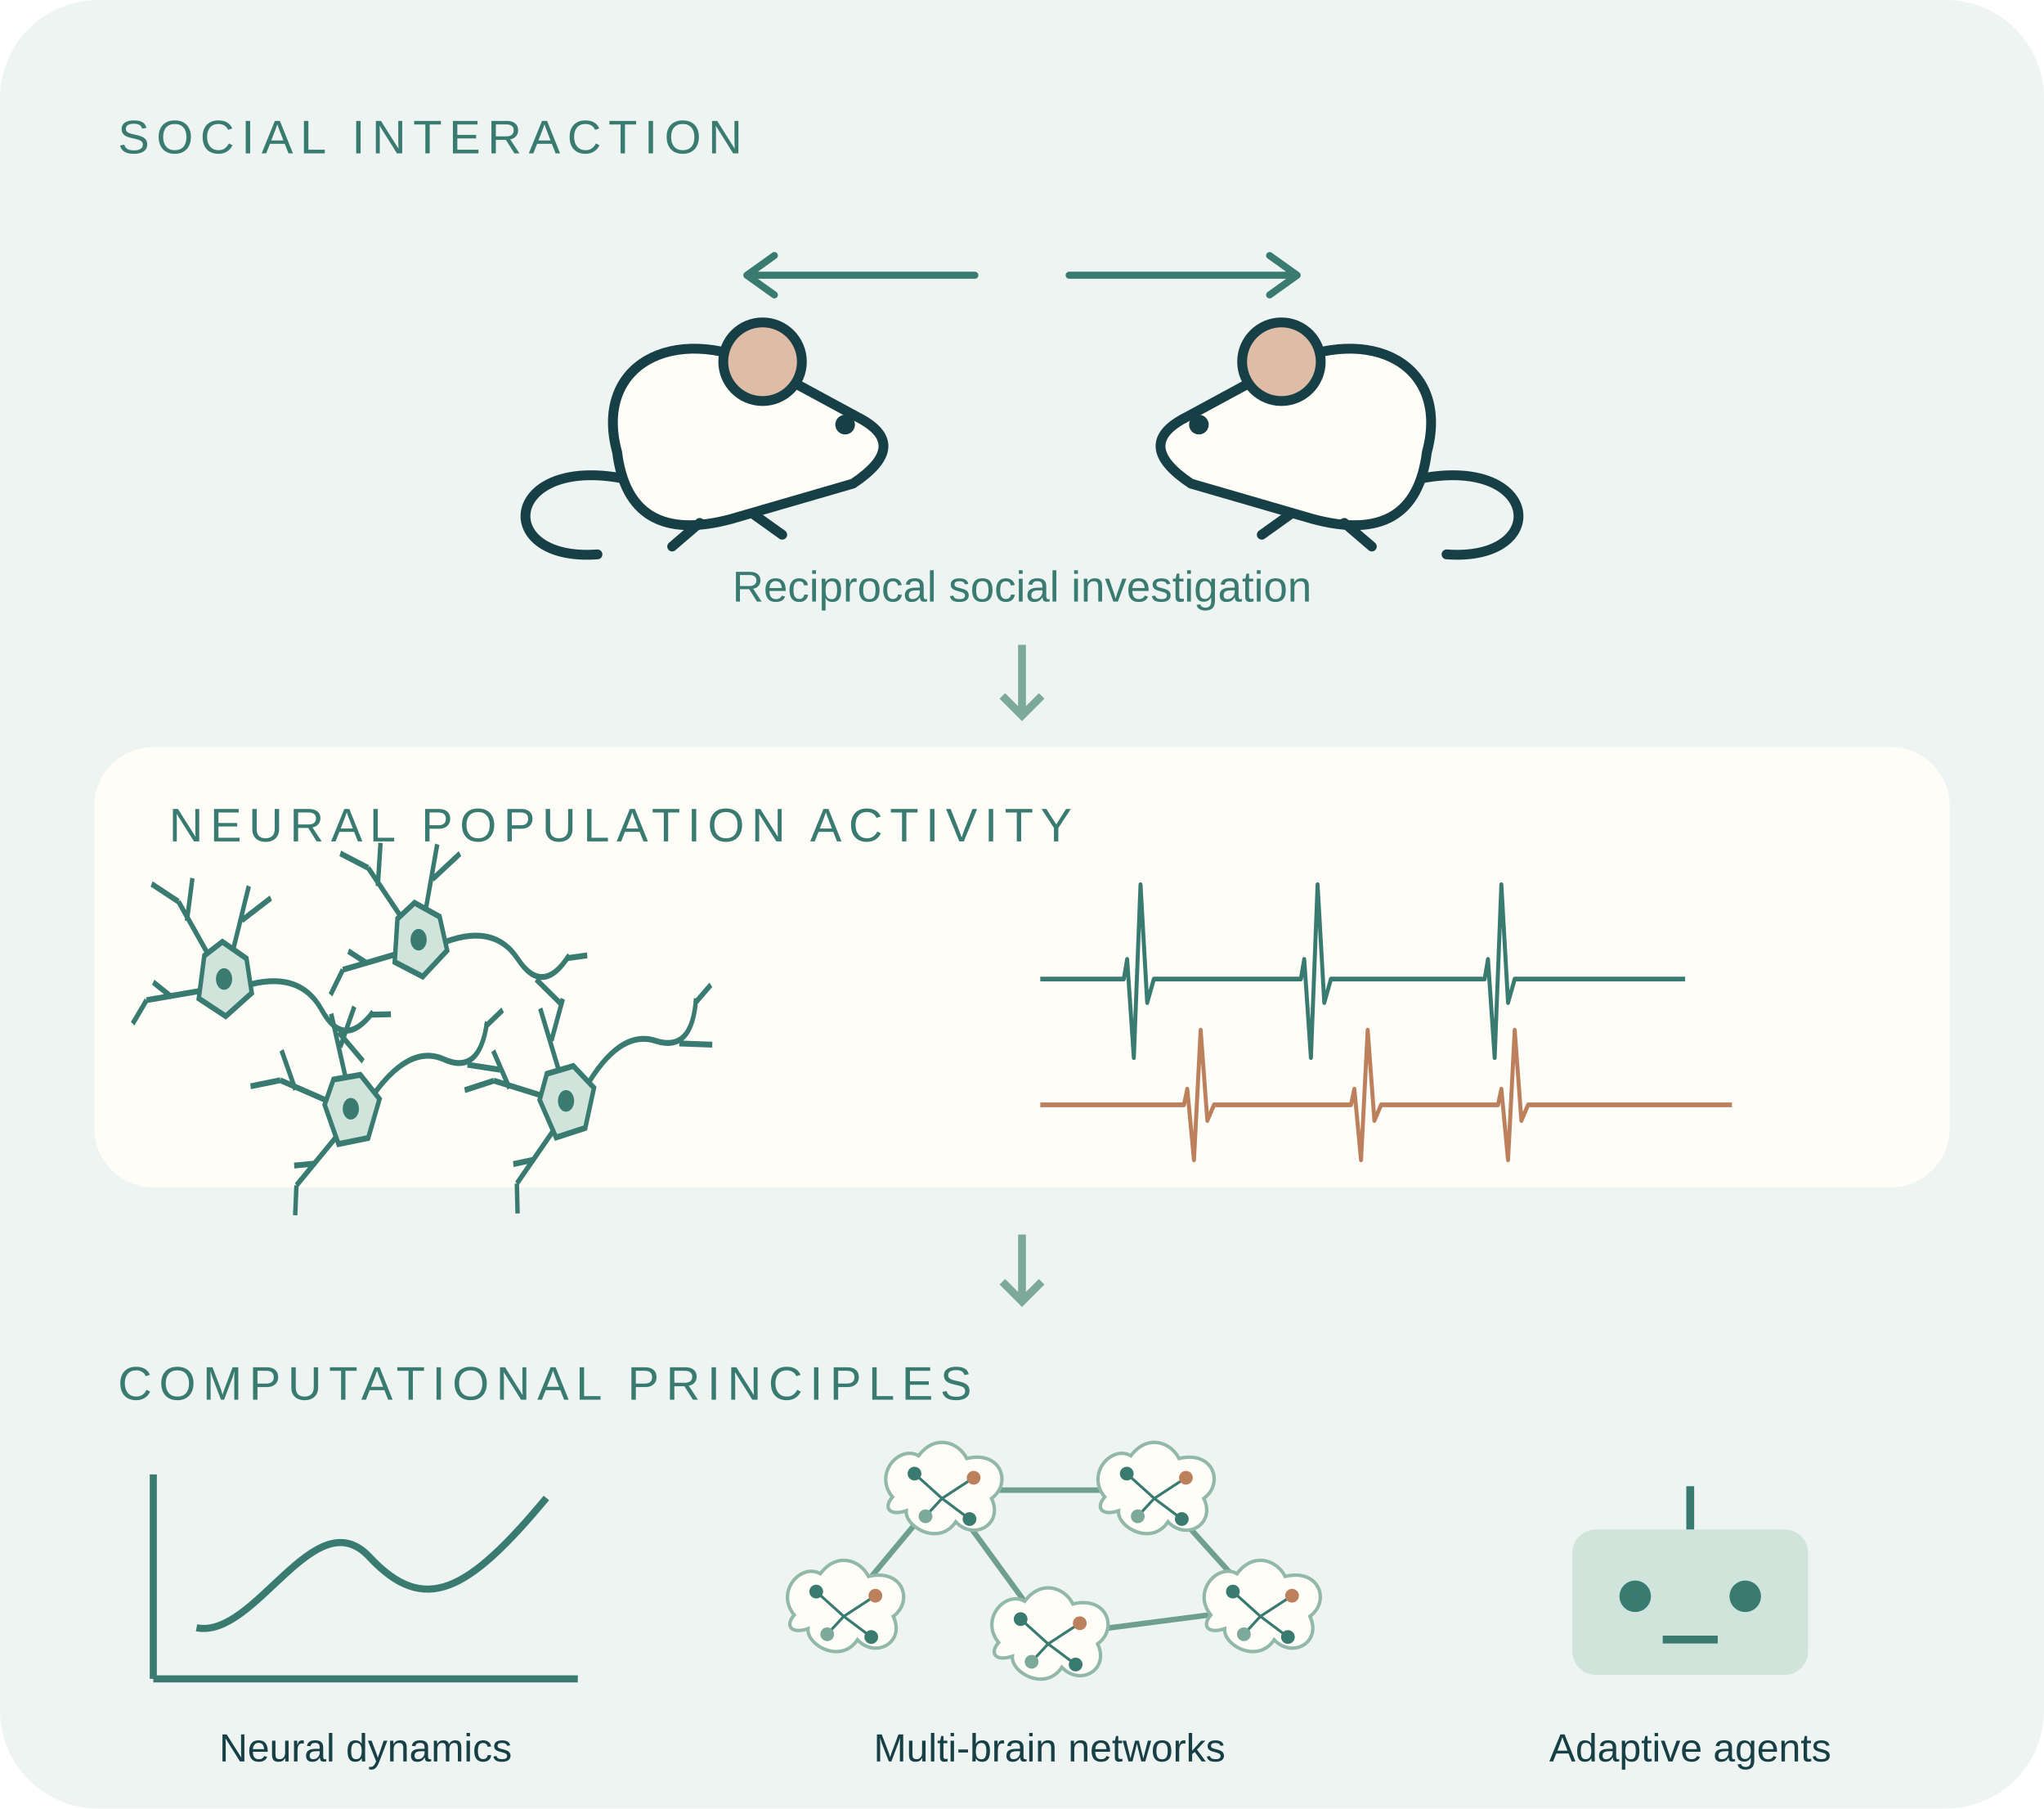
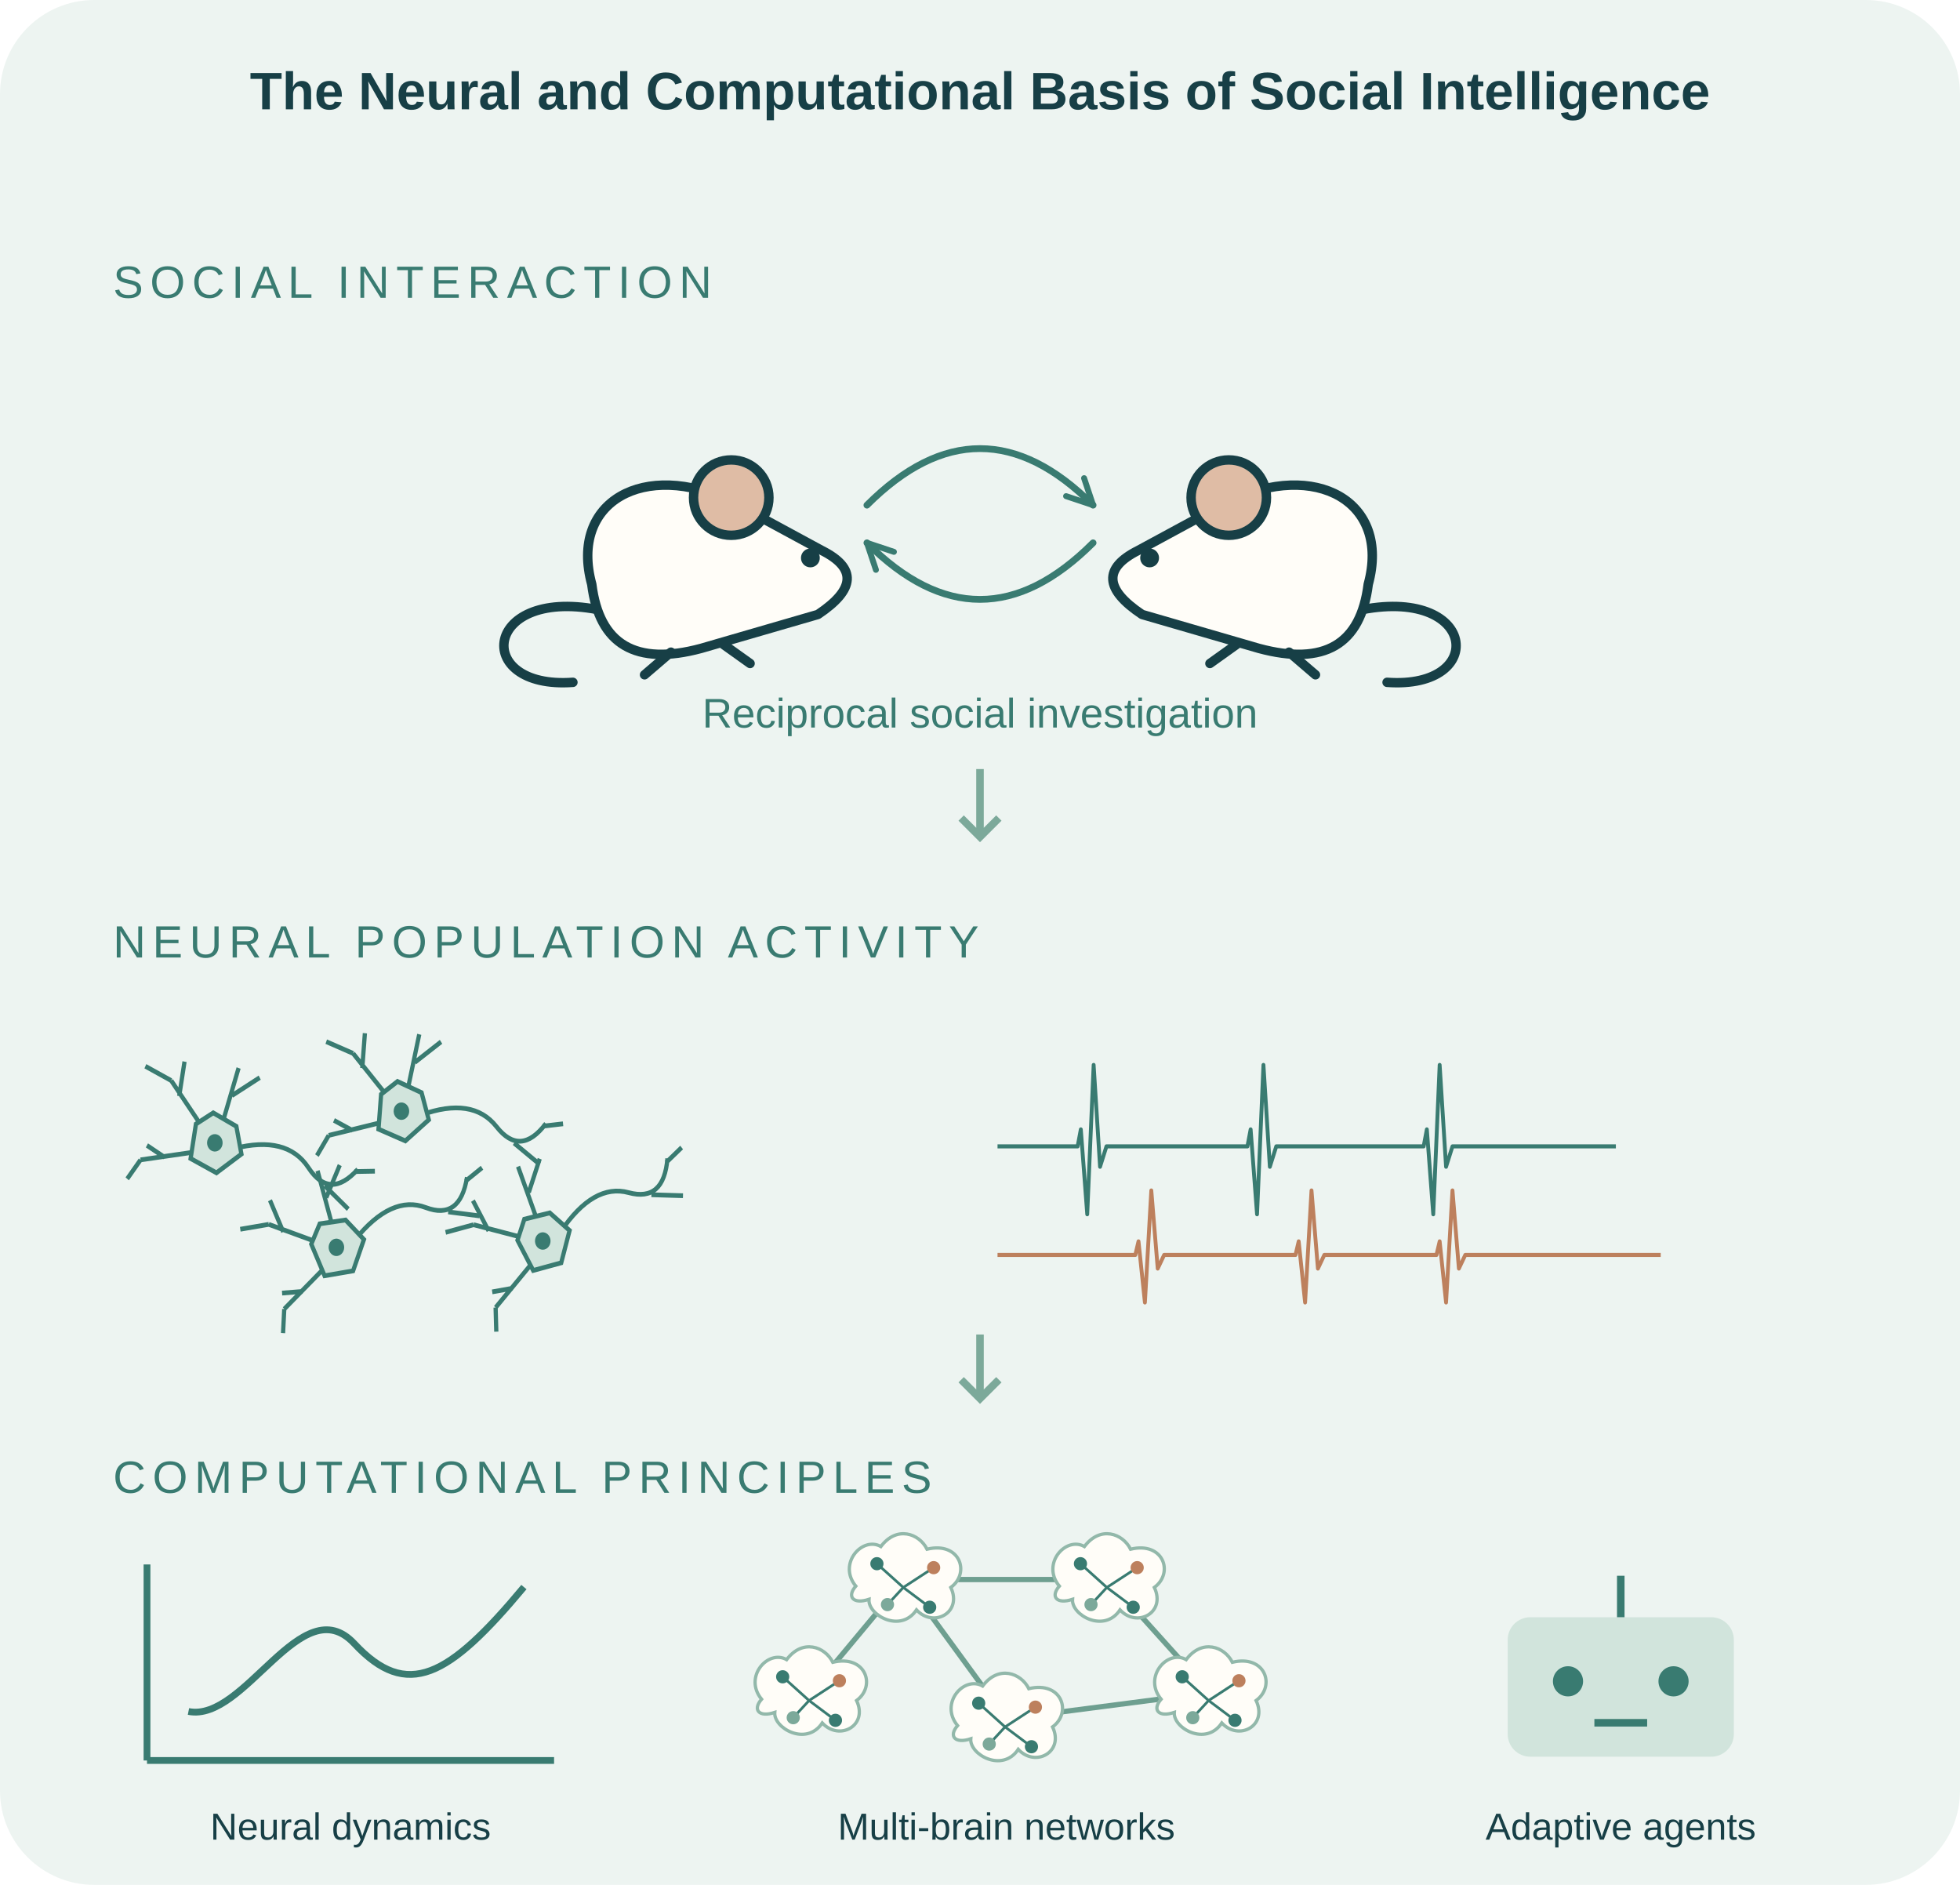
- <svg xmlns="http://www.w3.org/2000/svg" viewBox="0 0 520 460" role="img" aria-labelledby="title desc">
-   <rect width="520" height="460" rx="25" fill="#edf4f1" />
-   <g font-family="Arial, Helvetica, sans-serif" fill="#173f46">
-     <text x="30" y="39" font-size="12" letter-spacing="1.8" fill="#397b71">SOCIAL INTERACTION</text>
-     <g stroke="#173f46" stroke-width="2.5" stroke-linecap="round" stroke-linejoin="round">
-       <g transform="translate(190 110)">
-         <path d="M-30 12C-62 5-65 33-38 31" fill="none" />
-         <path d="M-33 5C-39-17-19-28 4-17L28-4Q42 3 27 13L-4 22Q-30 29-33 5Z" fill="#fffdf8" />
-         <circle cx="4" cy="-18" r="10" fill="#dfbca5" />
-         <circle cx="25" cy="-2" r="2.5" fill="#173f46" stroke="none" />
-         <path d="m-12 23-7 6m21-8 7 5" fill="none" />
+ <svg xmlns="http://www.w3.org/2000/svg" viewBox="0 0 520 500" role="img" aria-labelledby="title desc">
+   <rect width="520" height="500" rx="25" fill="#edf4f1" />
+   <defs>
+     <marker id="social-arrow" viewBox="0 0 8 8" refX="7" refY="4" markerWidth="5" markerHeight="5" orient="auto">
+       <path d="M1 1L7 4 1 7" fill="none" stroke="#397b71" stroke-width="1.4" stroke-linecap="round" stroke-linejoin="round" />
+     </marker>
+   </defs>
+   <text x="260" y="29" text-anchor="middle" font-family="Arial, Helvetica, sans-serif" font-size="14" font-weight="600" fill="#173f46">The Neural and Computational Basis of Social Intelligence</text>
+   <g transform="translate(0 40)">
+     <g font-family="Arial, Helvetica, sans-serif" fill="#173f46">
+       <text x="30" y="39" font-size="12" letter-spacing="1.8" fill="#397b71">SOCIAL INTERACTION</text>
+       <g stroke="#173f46" stroke-width="2.5" stroke-linecap="round" stroke-linejoin="round">
+         <g transform="translate(190 110)">
+           <path d="M-30 12C-62 5-65 33-38 31" fill="none" />
+           <path d="M-33 5C-39-17-19-28 4-17L28-4Q42 3 27 13L-4 22Q-30 29-33 5Z" fill="#fffdf8" />
+           <circle cx="4" cy="-18" r="10" fill="#dfbca5" />
+           <circle cx="25" cy="-2" r="2.5" fill="#173f46" stroke="none" />
+           <path d="m-12 23-7 6m21-8 7 5" fill="none" />
+         </g>
+         <g transform="translate(330 110) scale(-1 1)">
+           <path d="M-30 12C-62 5-65 33-38 31" fill="none" />
+           <path d="M-33 5C-39-17-19-28 4-17L28-4Q42 3 27 13L-4 22Q-30 29-33 5Z" fill="#fffdf8" />
+           <circle cx="4" cy="-18" r="10" fill="#dfbca5" />
+           <circle cx="25" cy="-2" r="2.5" fill="#173f46" stroke="none" />
+           <path d="m-12 23-7 6m21-8 7 5" fill="none" />
+         </g>
      </g>
-       <g transform="translate(330 110) scale(-1 1)">
-         <path d="M-30 12C-62 5-65 33-38 31" fill="none" />
-         <path d="M-33 5C-39-17-19-28 4-17L28-4Q42 3 27 13L-4 22Q-30 29-33 5Z" fill="#fffdf8" />
-         <circle cx="4" cy="-18" r="10" fill="#dfbca5" />
-         <circle cx="25" cy="-2" r="2.5" fill="#173f46" stroke="none" />
-         <path d="m-12 23-7 6m21-8 7 5" fill="none" />
+       <g fill="none" stroke="#397b71" stroke-width="1.8" stroke-linecap="round">
+         <path d="M230 94Q260 64 290 94" marker-end="url(#social-arrow)" />
+         <path d="M290 104Q260 134 230 104" marker-end="url(#social-arrow)" />
      </g>
+       <text x="260" y="153" text-anchor="middle" font-size="11" fill="#397b71">Reciprocal social investigation</text>
+       <path d="M260 164v18m-5-5 5 5 5-5" fill="none" stroke="#7ca99a" stroke-width="2" />
+       <text x="30" y="214" font-size="12" letter-spacing="1.8" fill="#397b71">NEURAL POPULATION ACTIVITY</text>
+       <g transform="translate(12 54) scale(.75 .84)">
+         <g transform="translate(60 249) rotate(15)" stroke="#397b71" stroke-width="1.5" fill="none">
+           <path d="M-6-4-20-15m4 4-1-11m-3 7-10-2M-7 5-24 12m8-3-7-2m-1 5-3 7M1-7l1-18m0 9 8-8M7 0q17-9 27-1t17-4m-10 8 10 5m-1-12 7-2" />
+           <path d="m-8-4 5-5 9 2 4 8-7 8-10-2Z" fill="#d1e4dc" />
+           <circle r="2" fill="#397b71" />
+         </g>
+         <g transform="translate(126 239) rotate(10)" stroke="#397b71" stroke-width="1.5" fill="none">
+           <path d="M-6-4-20-15m4 4-1-11m-3 7-10-2M-7 5-24 12m8-3-7-2m-1 5-3 7M1-7l1-18m0 9 8-8M7 0q17-9 27-1t17-4m-10 8 10 5m-1-12 7-2" />
+           <path d="m-8-4 5-5 9 2 4 8-7 8-10-2Z" fill="#d1e4dc" />
+           <circle r="2" fill="#397b71" />
+         </g>
+         <g transform="translate(103 282) rotate(-20)" stroke="#397b71" stroke-width="1.5" fill="none">
+           <path d="M-6-4-20-15m4 4-1-11m-3 7-10-2M-7 5-24 12m8-3-7-2m-1 5-3 7M1-7l1-18m0 9 8-8M7 0q17-9 27-1t17-4m-10 8 10 5m-1-12 7-2" />
+           <path d="m-8-4 5-5 9 2 4 8-7 8-10-2Z" fill="#d1e4dc" />
+           <circle r="2" fill="#397b71" />
+         </g>
+         <g transform="translate(176 280) rotate(-25)" stroke="#397b71" stroke-width="1.5" fill="none">
+           <path d="M-6-4-20-15m4 4-1-11m-3 7-10-2M-7 5-24 12m8-3-7-2m-1 5-3 7M1-7l1-18m0 9 8-8M7 0q17-9 27-1t17-4m-10 8 10 5m-1-12 7-2" />
+           <path d="m-8-4 5-5 9 2 4 8-7 8-10-2Z" fill="#d1e4dc" />
+           <circle r="2" fill="#397b71" />
+         </g>
+       </g>
+       <g transform="translate(70 40) scale(.85 .9)" fill="none" stroke-width="1.2" stroke-linejoin="round">
+         <path d="M229 249h25l1-5 2 25 2-44 2 30 2-6h44l1-5 2 25 2-44 2 30 2-6h46l1-5 2 25 2-44 2 30 2-6h51" stroke="#397b71" />
+         <path d="M229 281h43l1-4 2 18 2-33 2 23 2-4h41l1-4 2 18 2-33 2 23 2-4h35l1-4 2 18 2-33 2 23 2-4h61" stroke="#bd805d" />
+       </g>
+       <path d="M260 314v17m-5-5 5 5 5-5" fill="none" stroke="#7ca99a" stroke-width="2" />
+       <text x="30" y="356" font-size="12" letter-spacing="1.8" fill="#397b71">COMPUTATIONAL PRINCIPLES</text>
+       <g fill="none" stroke="#397b71" stroke-width="1.8">
+         <path d="m39 427v-52m0 52h108" />
+         <path d="M50 414C65 417 80 381 94 396S119 405 139 381" />
+       </g>
+       <text x="93" y="448" text-anchor="middle" font-size="10">Neural dynamics</text>
+       <g stroke="#6e9f90" stroke-width="1.4" fill="none">
+         <path d="M240 379H294M240 379 215 409M240 379 267 416M294 379 321 409M267 416 321 409" />
+       </g>
+       <g class="network-brain" transform="translate(240 379) scale(.35)">
+         <path d="M-37 5C-51-12-32-33-18-25-6-41 11-35 17-23 42-29 50-5 35 6 44 25 22 37 9 23-3 41-28 27-27 15-39 19-44 13-37 5Z" fill="#fffdf8" stroke="#92b8aa" stroke-width="2.5" />
+         <path d="m-21-12 20 18 23-15M-1 6l-12 13m12-13 20 15" stroke="#397b71" stroke-width="2" fill="none" />
+         <circle cx="-21" cy="-12" r="5" fill="#397b71" />
+         <circle cx="22" cy="-9" r="5" fill="#bd805d" />
+         <circle cx="-13" cy="19" r="5" fill="#7ca99a" />
+         <circle cx="19" cy="21" r="5" fill="#397b71" />
+       </g>
+       <g class="network-brain" transform="translate(294 379) scale(.35)">
+         <path d="M-37 5C-51-12-32-33-18-25-6-41 11-35 17-23 42-29 50-5 35 6 44 25 22 37 9 23-3 41-28 27-27 15-39 19-44 13-37 5Z" fill="#fffdf8" stroke="#92b8aa" stroke-width="2.5" />
+         <path d="m-21-12 20 18 23-15M-1 6l-12 13m12-13 20 15" stroke="#397b71" stroke-width="2" fill="none" />
+         <circle cx="-21" cy="-12" r="5" fill="#397b71" />
+         <circle cx="22" cy="-9" r="5" fill="#bd805d" />
+         <circle cx="-13" cy="19" r="5" fill="#7ca99a" />
+         <circle cx="19" cy="21" r="5" fill="#397b71" />
+       </g>
+       <g class="network-brain" transform="translate(215 409) scale(.35)">
+         <path d="M-37 5C-51-12-32-33-18-25-6-41 11-35 17-23 42-29 50-5 35 6 44 25 22 37 9 23-3 41-28 27-27 15-39 19-44 13-37 5Z" fill="#fffdf8" stroke="#92b8aa" stroke-width="2.5" />
+         <path d="m-21-12 20 18 23-15M-1 6l-12 13m12-13 20 15" stroke="#397b71" stroke-width="2" fill="none" />
+         <circle cx="-21" cy="-12" r="5" fill="#397b71" />
+         <circle cx="22" cy="-9" r="5" fill="#bd805d" />
+         <circle cx="-13" cy="19" r="5" fill="#7ca99a" />
+         <circle cx="19" cy="21" r="5" fill="#397b71" />
+       </g>
+       <g class="network-brain" transform="translate(267 416) scale(.35)">
+         <path d="M-37 5C-51-12-32-33-18-25-6-41 11-35 17-23 42-29 50-5 35 6 44 25 22 37 9 23-3 41-28 27-27 15-39 19-44 13-37 5Z" fill="#fffdf8" stroke="#92b8aa" stroke-width="2.5" />
+         <path d="m-21-12 20 18 23-15M-1 6l-12 13m12-13 20 15" stroke="#397b71" stroke-width="2" fill="none" />
+         <circle cx="-21" cy="-12" r="5" fill="#397b71" />
+         <circle cx="22" cy="-9" r="5" fill="#bd805d" />
+         <circle cx="-13" cy="19" r="5" fill="#7ca99a" />
+         <circle cx="19" cy="21" r="5" fill="#397b71" />
+       </g>
+       <g class="network-brain" transform="translate(321 409) scale(.35)">
+         <path d="M-37 5C-51-12-32-33-18-25-6-41 11-35 17-23 42-29 50-5 35 6 44 25 22 37 9 23-3 41-28 27-27 15-39 19-44 13-37 5Z" fill="#fffdf8" stroke="#92b8aa" stroke-width="2.5" />
+         <path d="m-21-12 20 18 23-15M-1 6l-12 13m12-13 20 15" stroke="#397b71" stroke-width="2" fill="none" />
+         <circle cx="-21" cy="-12" r="5" fill="#397b71" />
+         <circle cx="22" cy="-9" r="5" fill="#bd805d" />
+         <circle cx="-13" cy="19" r="5" fill="#7ca99a" />
+         <circle cx="19" cy="21" r="5" fill="#397b71" />
+       </g>
+       <text x="267" y="448" text-anchor="middle" font-size="10">Multi-brain networks</text>
+       <rect x="400" y="389" width="60" height="37" rx="6" fill="#d1e4dc" />
+       <circle cx="416" cy="406" r="4" fill="#397b71" />
+       <circle cx="444" cy="406" r="4" fill="#397b71" />
+       <path d="M423 417h14m-7-28v-11" stroke="#397b71" stroke-width="2" />
+       <text x="430" y="448" text-anchor="middle" font-size="10">Adaptive agents</text>
    </g>
-     <g fill="none" stroke="#397b71" stroke-width="1.8" stroke-linecap="round" stroke-linejoin="round">
-       <path d="M248 70H190m7-5-7 5 7 5" />
-       <path d="M272 70h58m-7-5 7 5-7 5" />
-     </g>
-     <text x="260" y="153" text-anchor="middle" font-size="11" fill="#397b71">Reciprocal social investigation</text>
-     <path d="M260 164v18m-5-5 5 5 5-5" fill="none" stroke="#7ca99a" stroke-width="2" />
-     <rect x="24" y="190" width="472" height="112" rx="15" fill="#fffdf8" />
-     <text x="43" y="214" font-size="12" letter-spacing="1.8" fill="#397b71">NEURAL POPULATION ACTIVITY</text>
-     <g transform="translate(12 0) scale(.75 1)">
-       <g transform="translate(60 249) rotate(15)" stroke="#397b71" stroke-width="1.5" fill="none">
-         <path d="M-6-4-20-15m4 4-1-11m-3 7-10-2M-7 5-24 12m8-3-7-2m-1 5-3 7M1-7l1-18m0 9 8-8M7 0q17-9 27-1t17-4m-10 8 10 5m-1-12 7-2" />
-         <path d="m-8-4 5-5 9 2 4 8-7 8-10-2Z" fill="#d1e4dc" />
-         <circle r="2" fill="#397b71" />
-       </g>
-       <g transform="translate(126 239) rotate(10)" stroke="#397b71" stroke-width="1.5" fill="none">
-         <path d="M-6-4-20-15m4 4-1-11m-3 7-10-2M-7 5-24 12m8-3-7-2m-1 5-3 7M1-7l1-18m0 9 8-8M7 0q17-9 27-1t17-4m-10 8 10 5m-1-12 7-2" />
-         <path d="m-8-4 5-5 9 2 4 8-7 8-10-2Z" fill="#d1e4dc" />
-         <circle r="2" fill="#397b71" />
-       </g>
-       <g transform="translate(103 282) rotate(-20)" stroke="#397b71" stroke-width="1.5" fill="none">
-         <path d="M-6-4-20-15m4 4-1-11m-3 7-10-2M-7 5-24 12m8-3-7-2m-1 5-3 7M1-7l1-18m0 9 8-8M7 0q17-9 27-1t17-4m-10 8 10 5m-1-12 7-2" />
-         <path d="m-8-4 5-5 9 2 4 8-7 8-10-2Z" fill="#d1e4dc" />
-         <circle r="2" fill="#397b71" />
-       </g>
-       <g transform="translate(176 280) rotate(-25)" stroke="#397b71" stroke-width="1.5" fill="none">
-         <path d="M-6-4-20-15m4 4-1-11m-3 7-10-2M-7 5-24 12m8-3-7-2m-1 5-3 7M1-7l1-18m0 9 8-8M7 0q17-9 27-1t17-4m-10 8 10 5m-1-12 7-2" />
-         <path d="m-8-4 5-5 9 2 4 8-7 8-10-2Z" fill="#d1e4dc" />
-         <circle r="2" fill="#397b71" />
-       </g>
-     </g>
-     <g transform="translate(70 0) scale(.85 1)" fill="none" stroke-width="1.2" stroke-linejoin="round">
-       <path d="M229 249h25l1-5 2 25 2-44 2 30 2-6h44l1-5 2 25 2-44 2 30 2-6h46l1-5 2 25 2-44 2 30 2-6h51" stroke="#397b71" />
-       <path d="M229 281h43l1-4 2 18 2-33 2 23 2-4h41l1-4 2 18 2-33 2 23 2-4h35l1-4 2 18 2-33 2 23 2-4h61" stroke="#bd805d" />
-     </g>
-     <path d="M260 314v17m-5-5 5 5 5-5" fill="none" stroke="#7ca99a" stroke-width="2" />
-     <text x="30" y="356" font-size="12" letter-spacing="1.8" fill="#397b71">COMPUTATIONAL PRINCIPLES</text>
-     <g fill="none" stroke="#397b71" stroke-width="1.8">
-       <path d="m39 427v-52m0 52h108" />
-       <path d="M50 414C65 417 80 381 94 396S119 405 139 381" />
-     </g>
-     <text x="93" y="448" text-anchor="middle" font-size="10">Neural dynamics</text>
-     <g stroke="#6e9f90" stroke-width="1.4" fill="none">
-       <path d="M240 379H294M240 379 215 409M240 379 267 416M294 379 321 409M267 416 321 409" />
-     </g>
-     <g class="network-brain" transform="translate(240 379) scale(.35)">
-       <path d="M-37 5C-51-12-32-33-18-25-6-41 11-35 17-23 42-29 50-5 35 6 44 25 22 37 9 23-3 41-28 27-27 15-39 19-44 13-37 5Z" fill="#fffdf8" stroke="#92b8aa" stroke-width="2.5" />
-       <path d="m-21-12 20 18 23-15M-1 6l-12 13m12-13 20 15" stroke="#397b71" stroke-width="2" fill="none" />
-       <circle cx="-21" cy="-12" r="5" fill="#397b71" />
-       <circle cx="22" cy="-9" r="5" fill="#bd805d" />
-       <circle cx="-13" cy="19" r="5" fill="#7ca99a" />
-       <circle cx="19" cy="21" r="5" fill="#397b71" />
-     </g>
-     <g class="network-brain" transform="translate(294 379) scale(.35)">
-       <path d="M-37 5C-51-12-32-33-18-25-6-41 11-35 17-23 42-29 50-5 35 6 44 25 22 37 9 23-3 41-28 27-27 15-39 19-44 13-37 5Z" fill="#fffdf8" stroke="#92b8aa" stroke-width="2.5" />
-       <path d="m-21-12 20 18 23-15M-1 6l-12 13m12-13 20 15" stroke="#397b71" stroke-width="2" fill="none" />
-       <circle cx="-21" cy="-12" r="5" fill="#397b71" />
-       <circle cx="22" cy="-9" r="5" fill="#bd805d" />
-       <circle cx="-13" cy="19" r="5" fill="#7ca99a" />
-       <circle cx="19" cy="21" r="5" fill="#397b71" />
-     </g>
-     <g class="network-brain" transform="translate(215 409) scale(.35)">
-       <path d="M-37 5C-51-12-32-33-18-25-6-41 11-35 17-23 42-29 50-5 35 6 44 25 22 37 9 23-3 41-28 27-27 15-39 19-44 13-37 5Z" fill="#fffdf8" stroke="#92b8aa" stroke-width="2.5" />
-       <path d="m-21-12 20 18 23-15M-1 6l-12 13m12-13 20 15" stroke="#397b71" stroke-width="2" fill="none" />
-       <circle cx="-21" cy="-12" r="5" fill="#397b71" />
-       <circle cx="22" cy="-9" r="5" fill="#bd805d" />
-       <circle cx="-13" cy="19" r="5" fill="#7ca99a" />
-       <circle cx="19" cy="21" r="5" fill="#397b71" />
-     </g>
-     <g class="network-brain" transform="translate(267 416) scale(.35)">
-       <path d="M-37 5C-51-12-32-33-18-25-6-41 11-35 17-23 42-29 50-5 35 6 44 25 22 37 9 23-3 41-28 27-27 15-39 19-44 13-37 5Z" fill="#fffdf8" stroke="#92b8aa" stroke-width="2.5" />
-       <path d="m-21-12 20 18 23-15M-1 6l-12 13m12-13 20 15" stroke="#397b71" stroke-width="2" fill="none" />
-       <circle cx="-21" cy="-12" r="5" fill="#397b71" />
-       <circle cx="22" cy="-9" r="5" fill="#bd805d" />
-       <circle cx="-13" cy="19" r="5" fill="#7ca99a" />
-       <circle cx="19" cy="21" r="5" fill="#397b71" />
-     </g>
-     <g class="network-brain" transform="translate(321 409) scale(.35)">
-       <path d="M-37 5C-51-12-32-33-18-25-6-41 11-35 17-23 42-29 50-5 35 6 44 25 22 37 9 23-3 41-28 27-27 15-39 19-44 13-37 5Z" fill="#fffdf8" stroke="#92b8aa" stroke-width="2.5" />
-       <path d="m-21-12 20 18 23-15M-1 6l-12 13m12-13 20 15" stroke="#397b71" stroke-width="2" fill="none" />
-       <circle cx="-21" cy="-12" r="5" fill="#397b71" />
-       <circle cx="22" cy="-9" r="5" fill="#bd805d" />
-       <circle cx="-13" cy="19" r="5" fill="#7ca99a" />
-       <circle cx="19" cy="21" r="5" fill="#397b71" />
-     </g>
-     <text x="267" y="448" text-anchor="middle" font-size="10">Multi-brain networks</text>
-     <rect x="400" y="389" width="60" height="37" rx="6" fill="#d1e4dc" />
-     <circle cx="416" cy="406" r="4" fill="#397b71" />
-     <circle cx="444" cy="406" r="4" fill="#397b71" />
-     <path d="M423 417h14m-7-28v-11" stroke="#397b71" stroke-width="2" />
-     <text x="430" y="448" text-anchor="middle" font-size="10">Adaptive agents</text>
  </g>
</svg>
